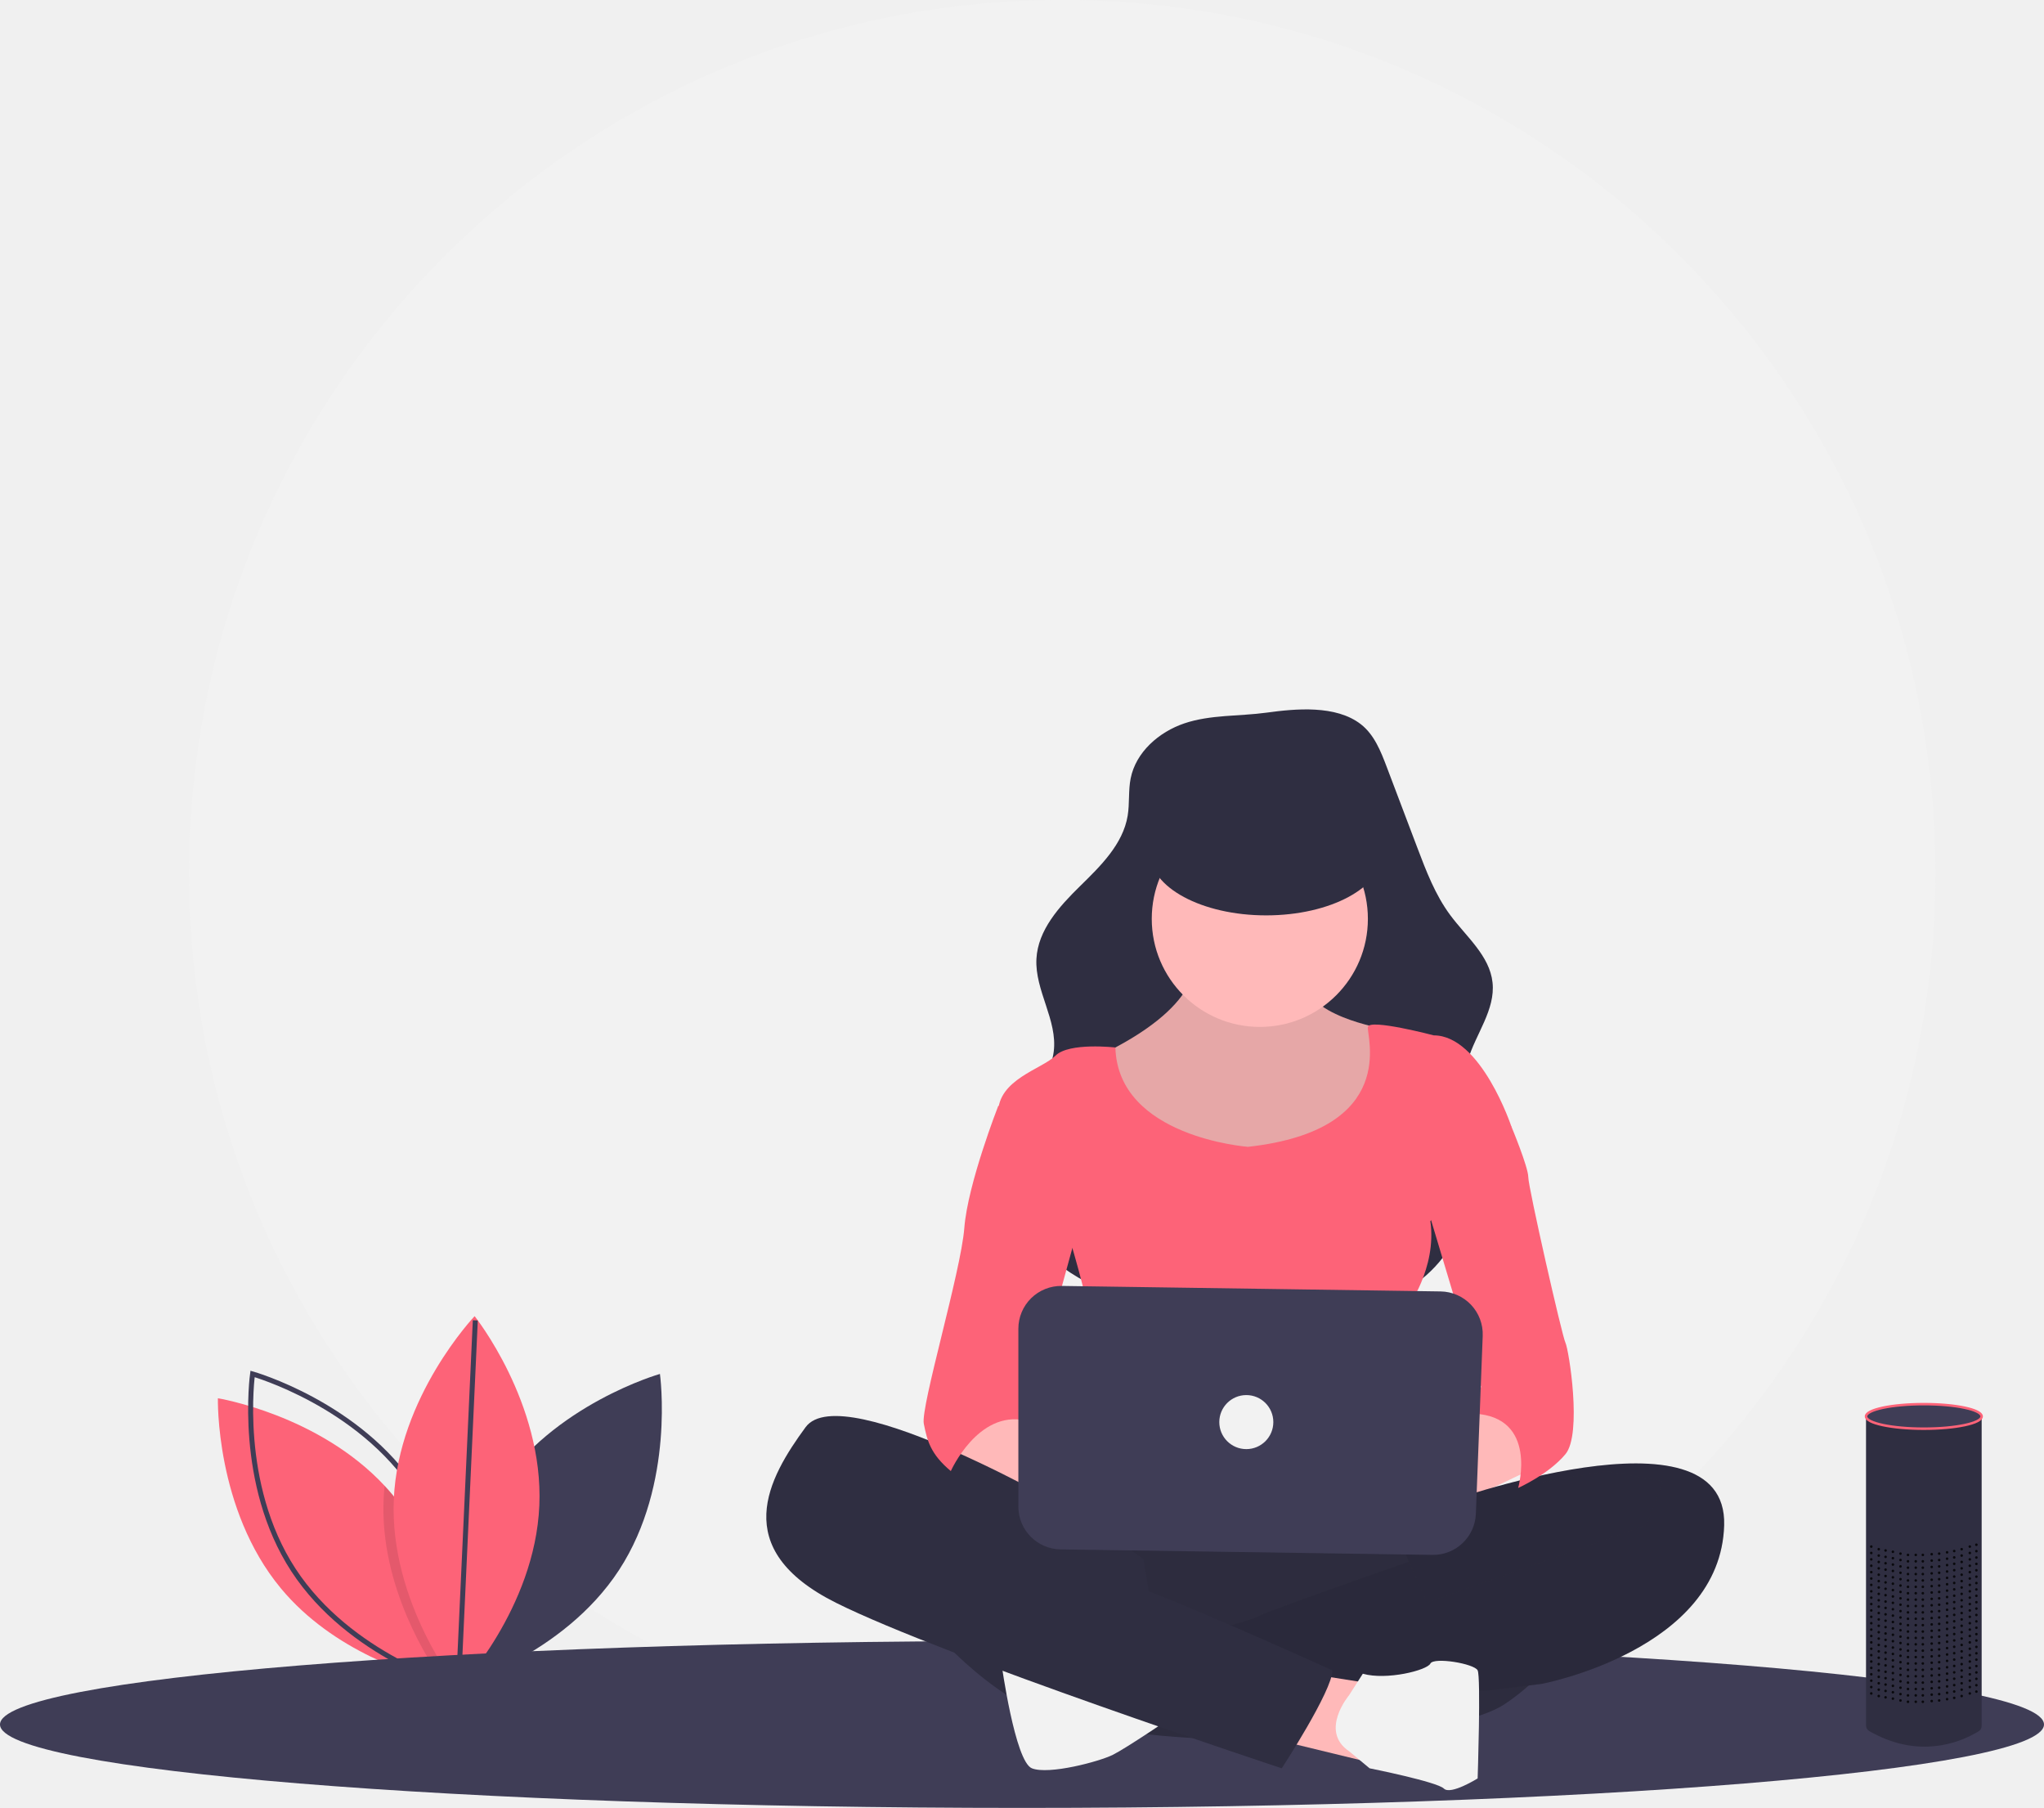
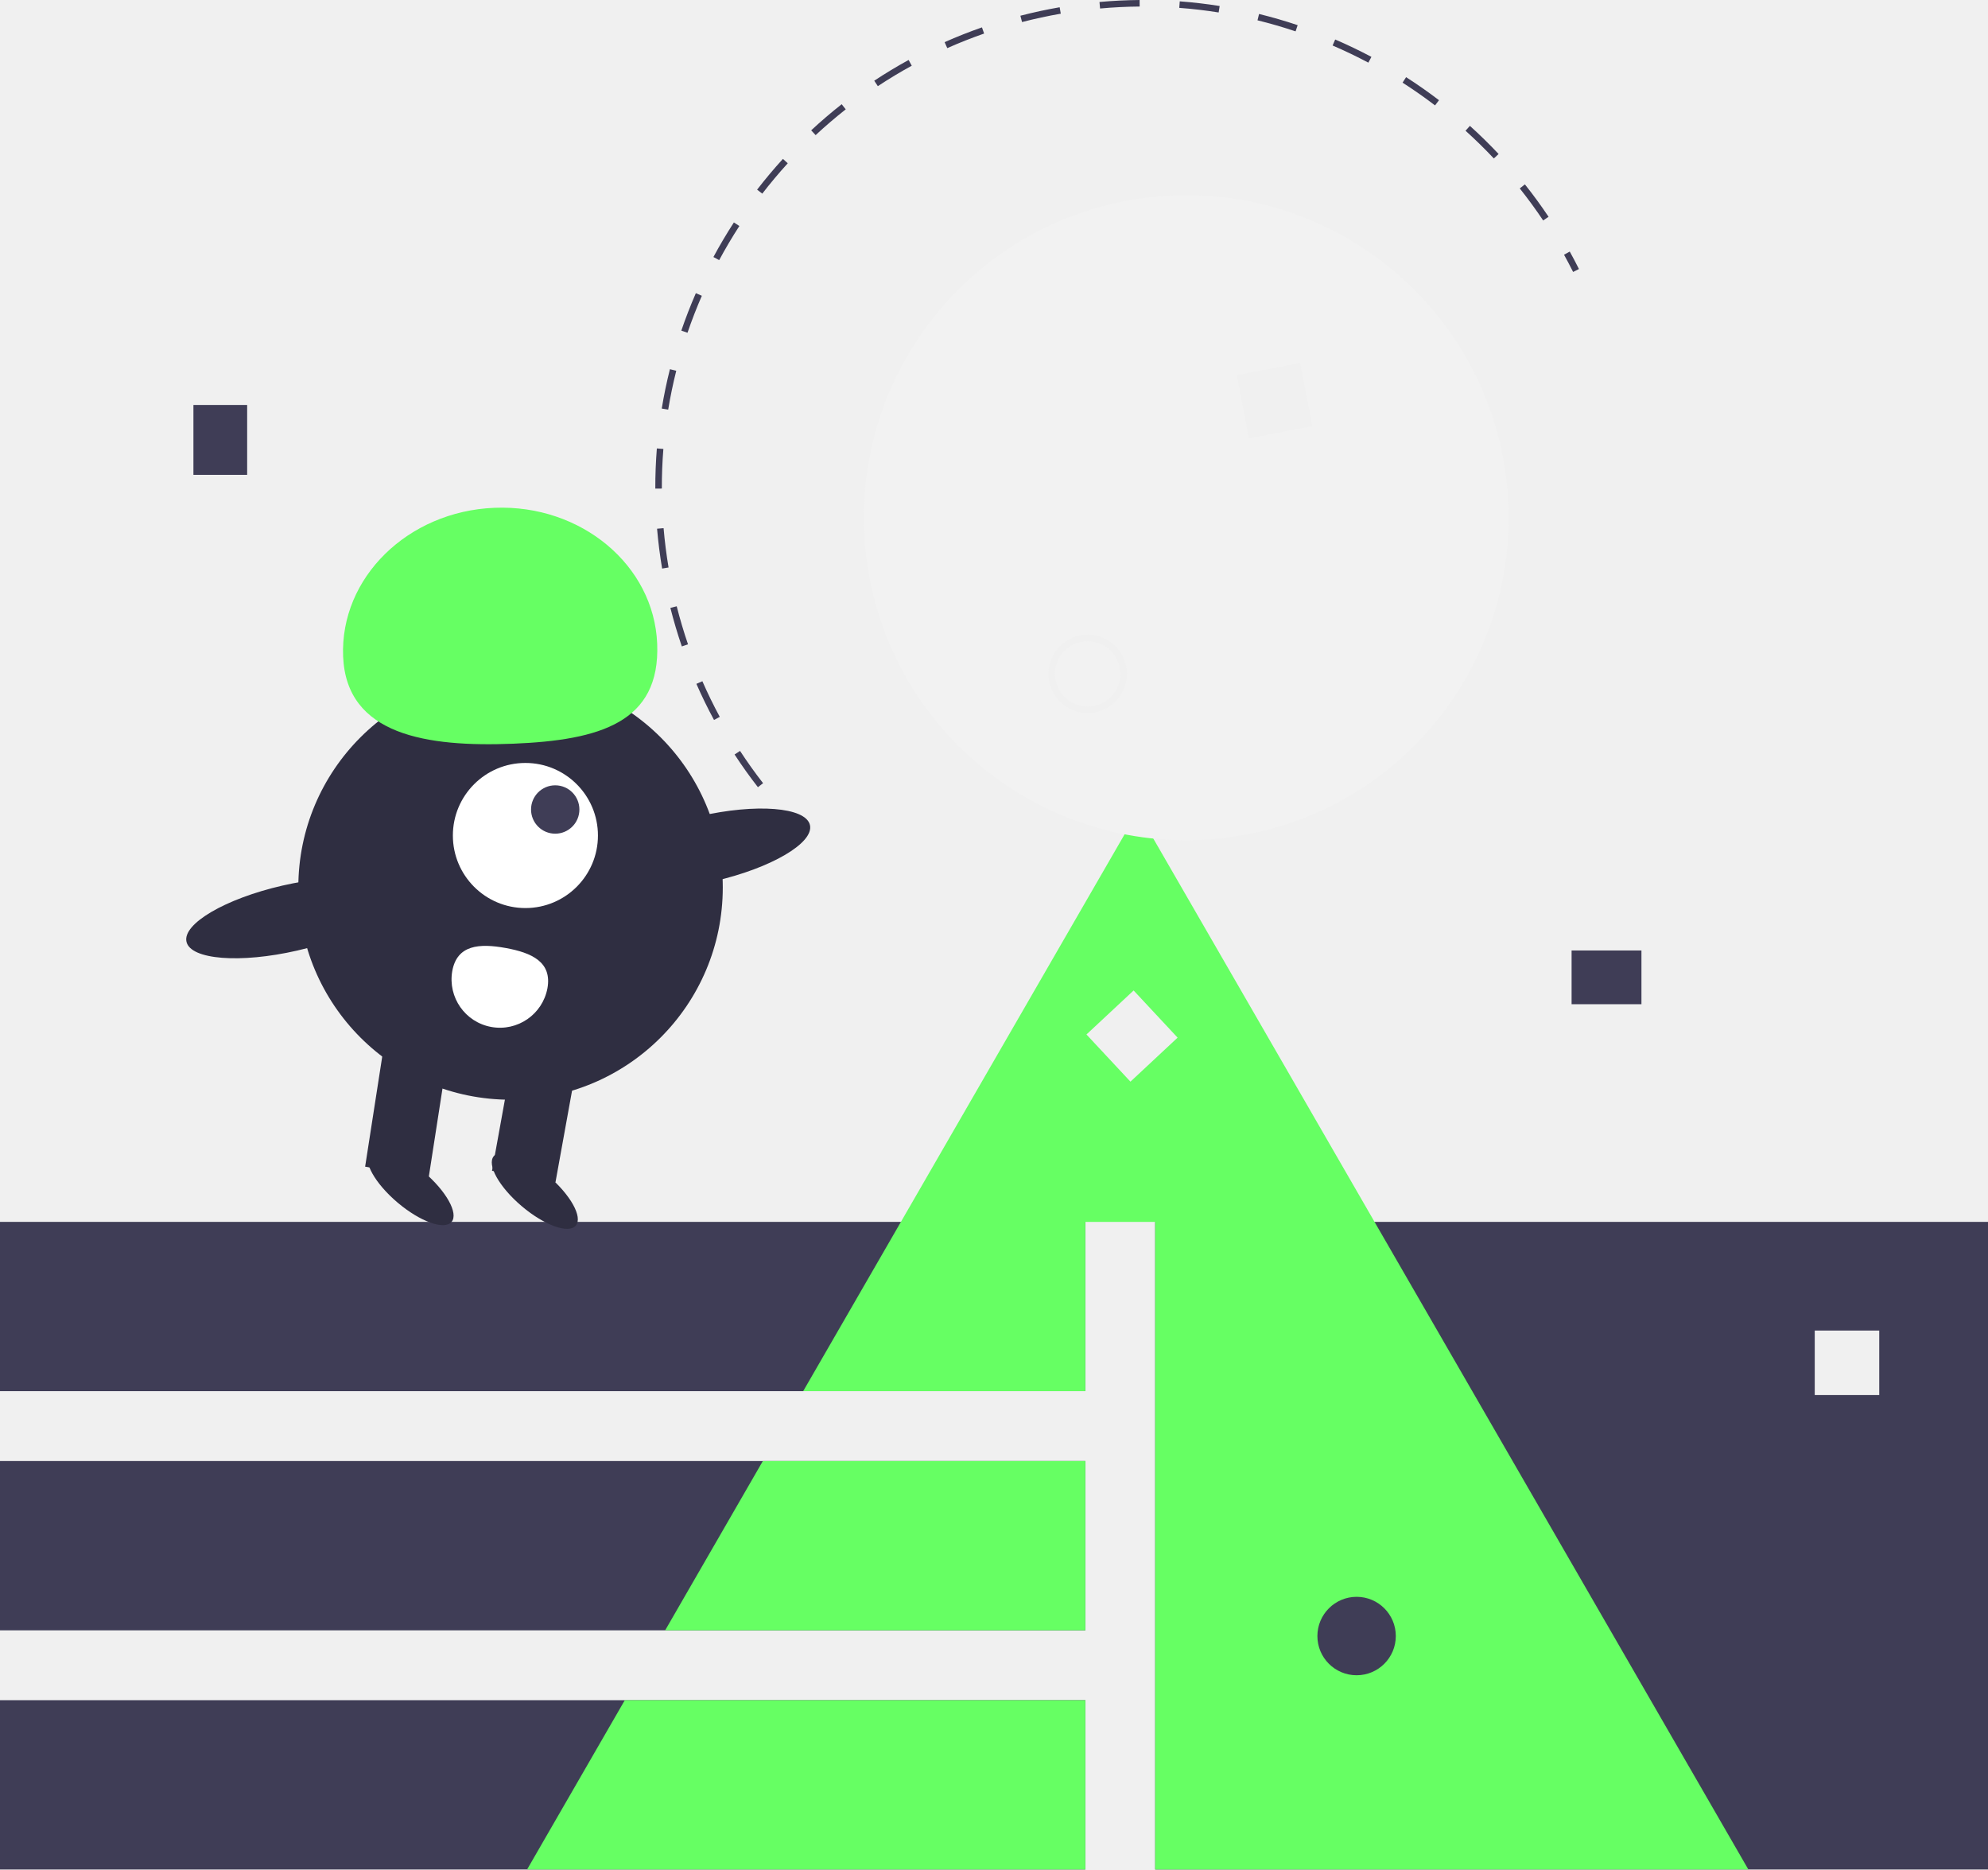
- <svg xmlns="http://www.w3.org/2000/svg" id="e4ebe004-ac85-4249-bdf7-a9685d9ba22f" data-name="Layer 1" width="820" height="725.174" viewBox="0 0 820 725.174">
-   <circle cx="426.16" cy="350.304" r="350.304" fill="#f2f2f2" />
-   <path d="M389.416,685.212c-22.565,34.604-16.382,78.617-16.382,78.617s42.768-12.092,65.333-46.697S454.749,638.515,454.749,638.515,411.981,650.608,389.416,685.212Z" transform="translate(-190 -87.41324)" fill="#3f3d56" />
-   <path d="M372.914,763.426s-.549-.088-1.56-.292c-.806-.164-1.917-.397-3.273-.719-12.12-2.858-44.343-12.517-65.41-37.915-26.367-31.802-25.257-76.233-25.257-76.233s40.317,6.551,66.883,35.11q1.727,1.841,3.36,3.816c22.943,27.671,25.082,64.902,25.251,74.106C372.932,762.678,372.914,763.426,372.914,763.426Z" transform="translate(-190 -87.41324)" fill="#fd6378" />
-   <path d="M356.652,685.212c22.565,34.604,16.382,78.617,16.382,78.617s-42.768-12.092-65.333-46.697-16.382-78.617-16.382-78.617S334.087,650.608,356.652,685.212Z" transform="translate(-190 -87.41324)" fill="none" stroke="#3f3d56" stroke-miterlimit="10" stroke-width="2" />
-   <path d="M372.908,761.299c-.596.719-1.122,1.332-1.554,1.835-.958,1.093-1.502,1.666-1.502,1.666s-.66-.83-1.771-2.384c-6.095-8.497-25.701-38.71-24.188-73.609q.123-2.744.403-5.429,1.727,1.841,3.36,3.816C370.6,714.864,372.739,752.095,372.908,761.299Z" transform="translate(-190 -87.41324)" opacity="0.1" />
-   <path d="M406.366,691.33C404.583,732.603,373.945,764.8,373.945,764.8s-27.746-34.72-25.962-75.993,32.421-73.47,32.421-73.47S408.15,650.057,406.366,691.33Z" transform="translate(-190 -87.41324)" fill="#fd6378" />
-   <line x1="183.945" y1="676.218" x2="190.681" y2="529.608" fill="none" stroke="#3f3d56" stroke-miterlimit="10" stroke-width="2" />
-   <ellipse cx="410" cy="691.704" rx="410" ry="33.469" fill="#3f3d56" />
-   <path d="M665.161,377.554c-10.222,3.452-19.482,11.526-21.575,22.11-.97,4.906-.375,10.006-1.192,14.94-1.894,11.443-10.876,20.182-19.161,28.3s-16.84,17.55-17.445,29.132c-.662,12.684,8.536,24.566,6.945,37.167-1.849,14.639-17.312,24.126-21.134,38.378-2.552,9.517.575,19.768,5.721,28.171,9.806,16.012,26.566,26.883,44.415,32.711s36.858,7.054,55.633,7.25c22.861.24,47.682-1.723,64.858-16.811a51.959,51.959,0,0,0,17.249-33.826c1.632-17.477-5.663-35.536-.631-52.352,3.167-10.583,11.108-20.249,9.922-31.232-1.159-10.739-10.538-18.351-16.972-27.026-6.008-8.1-9.653-17.666-13.226-27.097L746.345,395.101c-2.403-6.343-5.042-13.015-10.397-17.178-10.026-7.794-26.147-6.263-37.871-4.655C687.201,374.759,675.62,374.022,665.161,377.554Z" transform="translate(-190 -87.41324)" fill="#2f2e41" />
-   <path d="M668.99,471.55s5.419,17.612-35.224,37.934,4.064,41.998,4.064,41.998l47.417,10.838s48.772-6.774,54.191-14.902,14.902-35.224,12.193-39.288A63.342,63.342,0,0,0,744.857,500s-32.515-5.419-31.16-20.322S668.99,471.55,668.99,471.55Z" transform="translate(-190 -87.41324)" fill="#ffb9b9" />
-   <path d="M668.99,471.55s5.419,17.612-35.224,37.934,4.064,41.998,4.064,41.998l47.417,10.838s48.772-6.774,54.191-14.902,14.902-35.224,12.193-39.288A63.342,63.342,0,0,0,744.857,500s-32.515-5.419-31.16-20.322S668.99,471.55,668.99,471.55Z" transform="translate(-190 -87.41324)" opacity="0.1" />
-   <circle cx="505.408" cy="368.557" r="43.353" fill="#ffb9b9" />
-   <path d="M690.666,547.417s-52.211-3.818-53.201-39.843c0,0-18.602-2.155-24.021,3.264s-23.031,9.483-23.031,23.031,29.805,54.191,29.805,54.191,16.257,54.191,9.483,63.674-8.129,33.869-8.129,33.869,67.739-5.419,78.577,0,54.191,5.419,56.9,0S754.34,612.446,754.34,612.446s12.193-16.257,9.483-35.224l32.514-37.934s-12.193-36.579-31.16-36.579c0,0-25.741-6.774-26.418-3.387S751.631,540.643,690.666,547.417Z" transform="translate(-190 -87.41324)" fill="#fd6378" />
-   <path d="M568.737,666.637s12.193,18.967,43.353,23.031,36.579-6.774,33.869-9.483-35.224-14.902-35.224-14.902l-18.967-14.902Z" transform="translate(-190 -87.41324)" fill="#ffb9b9" />
-   <path d="M790.919,650.38,755.695,670.701s-46.062-2.71-28.45,10.838,50.127,8.129,50.127,8.129l31.16-14.902Z" transform="translate(-190 -87.41324)" fill="#ffb9b9" />
-   <path d="M614.799,685.604s-32.515,79.931,6.774,92.124,147.67,9.483,172.056-6.774,31.16-37.934,27.095-44.707-31.16-25.741-50.127-27.095S614.799,685.604,614.799,685.604Z" transform="translate(-190 -87.41324)" fill="#2f2e41" />
-   <path d="M614.799,685.604s-32.515,79.931,6.774,92.124,147.67,9.483,172.056-6.774,31.16-37.934,27.095-44.707-31.16-25.741-50.127-27.095S614.799,685.604,614.799,685.604Z" transform="translate(-190 -87.41324)" opacity="0.05" />
-   <path d="M768.277,690.57s114.767-41.545,113.412,8.582-73.158,63.674-73.158,63.674l-21.676,2.71L667.635,769.599s4.064-21.676-5.419-24.386c0,0,31.16-8.129,32.515-9.483s78.577-28.45,83.996-29.805,21.676-12.193,33.869-10.838c0,0,13.548-10.838,28.45-8.129L799.048,689.668Z" transform="translate(-190 -87.41324)" fill="#2f2e41" />
-   <path d="M768.277,690.57s114.767-41.545,113.412,8.582-73.158,63.674-73.158,63.674l-21.676,2.71L667.635,769.599s4.064-21.676-5.419-24.386c0,0,31.16-8.129,32.515-9.483s78.577-28.45,83.996-29.805,21.676-12.193,33.869-10.838c0,0,13.548-10.838,28.45-8.129L799.048,689.668Z" transform="translate(-190 -87.41324)" opacity="0.1" />
-   <polygon points="558 609.885 572.469 642.898 660.529 611.738 667.303 594.126 644.272 590.062 597.97 598.19 577.888 603.61 558 609.885" fill="#2f2e41" />
-   <polygon points="558 609.885 572.469 642.898 660.529 611.738 667.303 594.126 644.272 590.062 597.97 598.19 577.888 603.61 558 609.885" opacity="0.1" />
-   <path d="M560.608,737.085s25.741,32.515,55.546,40.643,46.062-2.71,46.062-2.71L652.732,737.085l-4.064-24.386-17.612-12.193-35.224-16.257-41.998-13.548s-17.612-2.71-17.612,0,16.257,43.353,16.257,43.353Z" transform="translate(-190 -87.41324)" fill="#2f2e41" />
-   <path d="M591.768,754.697s5.419,39.288,12.193,41.998,27.095-2.71,32.514-5.419,23.839-15.211,23.839-15.211S595.832,751.987,591.768,754.697Z" transform="translate(-190 -87.41324)" fill="#f2f2f2" />
-   <polygon points="525.052 671.348 550.793 675.412 548.083 706.572 512.18 697.851 525.052 671.348" fill="#ffb9b9" />
-   <path d="M731.18,767.433s-12.064,14.359.129,22.488l8.129,6.774s27.095,5.419,29.805,8.129,13.548-4.064,13.548-4.064,1.355-40.643,0-43.353-17.612-5.419-18.967-2.71-17.612,6.774-27.095,4.064Z" transform="translate(-190 -87.41324)" fill="#f2f2f2" />
-   <path d="M622.928,695.087S528.094,639.541,513.191,659.863s-31.16,48.772,12.193,70.448,178.83,66.384,178.83,66.384,20.322-31.16,20.322-39.288c0,0-71.803-32.515-83.996-35.224s-60.965-33.869-67.739-36.579-16.257-10.838-16.257-10.838Z" transform="translate(-190 -87.41324)" fill="#2f2e41" />
-   <path d="M595.832,527.095l-5.419,4.064s-12.193,31.16-13.548,48.772-17.612,71.803-16.257,78.577,2.71,12.193,10.838,18.967c0,0,10.838-24.386,29.805-20.322l23.031-83.996Z" transform="translate(-190 -87.41324)" fill="#fd6378" />
-   <path d="M785.5,527.095,796.338,539.288s6.774,16.257,6.774,20.322,13.548,63.674,14.902,66.384,6.774,36.579,0,44.707-18.967,13.548-18.967,13.548,8.129-28.45-17.612-29.805l2.71-10.838-24.386-81.286Z" transform="translate(-190 -87.41324)" fill="#fd6378" />
-   <path d="M598.542,620.37v71.361A17.157,17.157,0,0,0,615.444,708.885l149.238,2.211a17.157,17.157,0,0,0,17.398-16.495l2.745-71.369a17.157,17.157,0,0,0-16.895-17.814l-151.983-2.203A17.157,17.157,0,0,0,598.542,620.37Z" transform="translate(-190 -87.41324)" fill="#3f3d56" />
-   <ellipse cx="507.95" cy="342.039" rx="46.665" ry="25.127" fill="#2f2e41" />
-   <circle cx="499.989" cy="570.418" r="10.838" fill="#f2f2f2" />
-   <path d="M984.99,655.635V779.402c0,2.126-1.144,2.43-3.004,3.461-6.274,3.48-21.74,9.68-40.308-.133-1.906-1.007-3.08-1.348-3.08-3.504V656.428S962.19,665.944,984.99,655.635Z" transform="translate(-190 -87.41324)" fill="#2f2e41" />
-   <ellipse cx="771.794" cy="568.138" rx="23.196" ry="4.926" fill="#3f3d56" stroke="#fd6378" stroke-miterlimit="10" />
-   <g opacity="0.8">
-     <circle cx="792.877" cy="619.616" r="0.52" />
-     <circle cx="790.235" cy="620.355" r="0.52" />
-     <circle cx="786.971" cy="621.395" r="0.52" />
-     <circle cx="781.118" cy="622.656" r="0.52" />
-     <circle cx="774.948" cy="623.403" r="0.52" />
-     <circle cx="768.557" cy="623.697" r="0.52" />
-     <circle cx="759.384" cy="622.436" r="0.52" />
-     <circle cx="762.423" cy="623.177" r="0.52" />
-     <circle cx="753.707" cy="621.395" r="0.52" />
-     <circle cx="756.441" cy="621.916" r="0.52" />
-     <circle cx="750.71" cy="620.355" r="0.52" />
-     <circle cx="783.982" cy="622.136" r="0.52" />
-     <circle cx="777.944" cy="623.177" r="0.52" />
-     <circle cx="771.391" cy="623.697" r="0.52" />
-     <circle cx="765.43" cy="623.697" r="0.52" />
-   </g>
-   <g opacity="0.8">
-     <circle cx="792.877" cy="622.177" r="0.52" />
-     <circle cx="790.235" cy="622.916" r="0.52" />
-     <circle cx="786.971" cy="623.956" r="0.52" />
-     <circle cx="781.118" cy="625.217" r="0.52" />
-     <circle cx="774.948" cy="625.964" r="0.52" />
-     <circle cx="768.557" cy="626.258" r="0.52" />
-     <circle cx="759.384" cy="624.997" r="0.52" />
-     <circle cx="762.423" cy="625.738" r="0.52" />
-     <circle cx="753.707" cy="623.956" r="0.52" />
-     <circle cx="756.441" cy="624.477" r="0.52" />
-     <circle cx="750.71" cy="622.916" r="0.52" />
-     <circle cx="783.982" cy="624.697" r="0.52" />
-     <circle cx="777.944" cy="625.738" r="0.52" />
-     <circle cx="771.391" cy="626.258" r="0.52" />
-     <circle cx="765.43" cy="626.258" r="0.52" />
-   </g>
-   <g opacity="0.8">
-     <circle cx="792.877" cy="624.738" r="0.52" />
-     <circle cx="790.235" cy="625.477" r="0.52" />
-     <circle cx="786.971" cy="626.517" r="0.52" />
-     <circle cx="781.118" cy="627.778" r="0.52" />
-     <circle cx="774.948" cy="628.525" r="0.52" />
-     <circle cx="768.557" cy="628.819" r="0.52" />
-     <circle cx="759.384" cy="627.558" r="0.52" />
-     <circle cx="762.423" cy="628.299" r="0.52" />
-     <circle cx="753.707" cy="626.517" r="0.52" />
-     <circle cx="756.441" cy="627.038" r="0.52" />
-     <circle cx="750.71" cy="625.477" r="0.52" />
-     <circle cx="783.982" cy="627.258" r="0.52" />
-     <circle cx="777.944" cy="628.299" r="0.52" />
-     <circle cx="771.391" cy="628.819" r="0.52" />
-     <circle cx="765.43" cy="628.819" r="0.52" />
-   </g>
-   <g opacity="0.8">
-     <circle cx="792.877" cy="627.299" r="0.52" />
-     <circle cx="790.235" cy="628.038" r="0.52" />
-     <circle cx="786.971" cy="629.079" r="0.52" />
-     <circle cx="781.118" cy="630.339" r="0.52" />
-     <circle cx="774.948" cy="631.087" r="0.52" />
-     <circle cx="768.557" cy="631.38" r="0.52" />
-     <circle cx="759.384" cy="630.119" r="0.52" />
-     <circle cx="762.423" cy="630.86" r="0.52" />
-     <circle cx="753.707" cy="629.079" r="0.52" />
-     <circle cx="756.441" cy="629.599" r="0.52" />
-     <circle cx="750.71" cy="628.038" r="0.52" />
-     <circle cx="783.982" cy="629.819" r="0.52" />
-     <circle cx="777.944" cy="630.86" r="0.52" />
-     <circle cx="771.391" cy="631.38" r="0.52" />
-     <circle cx="765.43" cy="631.38" r="0.52" />
-   </g>
-   <g opacity="0.8">
-     <circle cx="792.877" cy="629.86" r="0.52" />
-     <circle cx="790.235" cy="630.599" r="0.52" />
-     <circle cx="786.971" cy="631.64" r="0.52" />
-     <circle cx="781.118" cy="632.9" r="0.52" />
-     <circle cx="774.948" cy="633.648" r="0.52" />
-     <circle cx="768.557" cy="633.941" r="0.52" />
-     <circle cx="759.384" cy="632.68" r="0.52" />
-     <circle cx="762.423" cy="633.421" r="0.52" />
-     <circle cx="753.707" cy="631.64" r="0.52" />
-     <circle cx="756.441" cy="632.16" r="0.52" />
-     <circle cx="750.71" cy="630.599" r="0.52" />
-     <circle cx="783.982" cy="632.38" r="0.52" />
-     <circle cx="777.944" cy="633.421" r="0.52" />
-     <circle cx="771.391" cy="633.941" r="0.52" />
-     <circle cx="765.43" cy="633.941" r="0.52" />
-   </g>
-   <g opacity="0.8">
-     <circle cx="792.877" cy="632.421" r="0.52" />
-     <circle cx="790.235" cy="633.16" r="0.52" />
-     <circle cx="786.971" cy="634.201" r="0.52" />
-     <circle cx="781.118" cy="635.461" r="0.52" />
-     <circle cx="774.948" cy="636.209" r="0.52" />
-     <circle cx="768.557" cy="636.502" r="0.52" />
-     <circle cx="759.384" cy="635.241" r="0.52" />
-     <circle cx="762.423" cy="635.982" r="0.52" />
-     <circle cx="753.707" cy="634.201" r="0.52" />
-     <circle cx="756.441" cy="634.721" r="0.52" />
-     <circle cx="750.71" cy="633.16" r="0.52" />
-     <circle cx="783.982" cy="634.941" r="0.52" />
-     <circle cx="777.944" cy="635.982" r="0.52" />
-     <circle cx="771.391" cy="636.502" r="0.52" />
-     <circle cx="765.43" cy="636.502" r="0.52" />
-   </g>
-   <g opacity="0.8">
-     <circle cx="792.877" cy="634.982" r="0.52" />
-     <circle cx="790.235" cy="635.721" r="0.52" />
-     <circle cx="786.971" cy="636.762" r="0.52" />
-     <circle cx="781.118" cy="638.022" r="0.52" />
-     <circle cx="774.948" cy="638.77" r="0.52" />
-     <circle cx="768.557" cy="639.063" r="0.52" />
-     <circle cx="759.384" cy="637.802" r="0.52" />
-     <circle cx="762.423" cy="638.543" r="0.52" />
-     <circle cx="753.707" cy="636.762" r="0.52" />
-     <circle cx="756.441" cy="637.282" r="0.52" />
-     <circle cx="750.71" cy="635.721" r="0.52" />
-     <circle cx="783.982" cy="637.502" r="0.52" />
-     <circle cx="777.944" cy="638.543" r="0.52" />
-     <circle cx="771.391" cy="639.063" r="0.52" />
-     <circle cx="765.43" cy="639.063" r="0.52" />
-   </g>
-   <g opacity="0.8">
-     <circle cx="792.877" cy="637.543" r="0.52" />
-     <circle cx="790.235" cy="638.282" r="0.52" />
-     <circle cx="786.971" cy="639.323" r="0.52" />
-     <circle cx="781.118" cy="640.583" r="0.52" />
-     <circle cx="774.948" cy="641.331" r="0.52" />
-     <circle cx="768.557" cy="641.624" r="0.52" />
-     <circle cx="759.384" cy="640.363" r="0.52" />
-     <circle cx="762.423" cy="641.104" r="0.52" />
-     <circle cx="753.707" cy="639.323" r="0.52" />
-     <circle cx="756.441" cy="639.843" r="0.52" />
-     <circle cx="750.71" cy="638.282" r="0.52" />
-     <circle cx="783.982" cy="640.063" r="0.52" />
-     <circle cx="777.944" cy="641.104" r="0.52" />
-     <circle cx="771.391" cy="641.624" r="0.52" />
-     <circle cx="765.43" cy="641.624" r="0.52" />
-   </g>
-   <g opacity="0.8">
-     <circle cx="792.877" cy="640.104" r="0.52" />
-     <circle cx="790.235" cy="640.843" r="0.52" />
-     <circle cx="786.971" cy="641.884" r="0.52" />
-     <circle cx="781.118" cy="643.144" r="0.52" />
-     <circle cx="774.948" cy="643.892" r="0.52" />
-     <circle cx="768.557" cy="644.185" r="0.52" />
-     <circle cx="759.384" cy="642.924" r="0.52" />
-     <circle cx="762.423" cy="643.665" r="0.52" />
-     <circle cx="753.707" cy="641.884" r="0.52" />
-     <circle cx="756.441" cy="642.404" r="0.52" />
-     <circle cx="750.71" cy="640.843" r="0.52" />
-     <circle cx="783.982" cy="642.624" r="0.52" />
-     <circle cx="777.944" cy="643.665" r="0.52" />
-     <circle cx="771.391" cy="644.185" r="0.52" />
-     <circle cx="765.43" cy="644.185" r="0.52" />
-   </g>
-   <g opacity="0.8">
-     <circle cx="792.877" cy="642.665" r="0.52" />
-     <circle cx="790.235" cy="643.404" r="0.52" />
-     <circle cx="786.971" cy="644.445" r="0.52" />
-     <circle cx="781.118" cy="645.706" r="0.52" />
-     <circle cx="774.948" cy="646.453" r="0.52" />
-     <circle cx="768.557" cy="646.746" r="0.52" />
-     <circle cx="759.384" cy="645.485" r="0.52" />
-     <circle cx="762.423" cy="646.226" r="0.52" />
-     <circle cx="753.707" cy="644.445" r="0.52" />
-     <circle cx="756.441" cy="644.965" r="0.52" />
-     <circle cx="750.71" cy="643.404" r="0.52" />
-     <circle cx="783.982" cy="645.185" r="0.52" />
-     <circle cx="777.944" cy="646.226" r="0.52" />
-     <circle cx="771.391" cy="646.746" r="0.52" />
-     <circle cx="765.43" cy="646.746" r="0.52" />
-   </g>
-   <g opacity="0.8">
-     <circle cx="792.877" cy="645.226" r="0.52" />
-     <circle cx="790.235" cy="645.965" r="0.52" />
-     <circle cx="786.971" cy="647.006" r="0.52" />
-     <circle cx="781.118" cy="648.267" r="0.52" />
-     <circle cx="774.948" cy="649.014" r="0.52" />
-     <circle cx="768.557" cy="649.307" r="0.52" />
-     <circle cx="759.384" cy="648.046" r="0.52" />
-     <circle cx="762.423" cy="648.787" r="0.52" />
-     <circle cx="753.707" cy="647.006" r="0.52" />
-     <circle cx="756.441" cy="647.526" r="0.52" />
-     <circle cx="750.71" cy="645.965" r="0.52" />
-     <circle cx="783.982" cy="647.746" r="0.52" />
-     <circle cx="777.944" cy="648.787" r="0.52" />
-     <circle cx="771.391" cy="649.307" r="0.52" />
-     <circle cx="765.43" cy="649.307" r="0.52" />
-   </g>
-   <g opacity="0.8">
-     <circle cx="792.877" cy="647.787" r="0.52" />
-     <circle cx="790.235" cy="648.526" r="0.52" />
-     <circle cx="786.971" cy="649.567" r="0.52" />
-     <circle cx="781.118" cy="650.828" r="0.52" />
-     <circle cx="774.948" cy="651.575" r="0.52" />
-     <circle cx="768.557" cy="651.868" r="0.52" />
-     <circle cx="759.384" cy="650.607" r="0.52" />
-     <circle cx="762.423" cy="651.348" r="0.52" />
-     <circle cx="753.707" cy="649.567" r="0.52" />
-     <circle cx="756.441" cy="650.087" r="0.52" />
-     <circle cx="750.71" cy="648.526" r="0.52" />
-     <circle cx="783.982" cy="650.307" r="0.52" />
-     <circle cx="777.944" cy="651.348" r="0.52" />
-     <circle cx="771.391" cy="651.868" r="0.52" />
-     <circle cx="765.43" cy="651.868" r="0.52" />
-   </g>
-   <g opacity="0.8">
-     <circle cx="792.877" cy="650.348" r="0.52" />
-     <circle cx="790.235" cy="651.087" r="0.52" />
-     <circle cx="786.971" cy="652.128" r="0.52" />
-     <circle cx="781.118" cy="653.389" r="0.52" />
-     <circle cx="774.948" cy="654.136" r="0.52" />
-     <circle cx="768.557" cy="654.429" r="0.52" />
-     <circle cx="759.384" cy="653.168" r="0.52" />
-     <circle cx="762.423" cy="653.909" r="0.52" />
-     <circle cx="753.707" cy="652.128" r="0.52" />
-     <circle cx="756.441" cy="652.648" r="0.52" />
-     <circle cx="750.71" cy="651.087" r="0.52" />
-     <circle cx="783.982" cy="652.868" r="0.52" />
-     <circle cx="777.944" cy="653.909" r="0.52" />
-     <circle cx="771.391" cy="654.429" r="0.52" />
-     <circle cx="765.43" cy="654.429" r="0.52" />
-   </g>
-   <g opacity="0.8">
-     <circle cx="792.877" cy="652.909" r="0.52" />
-     <circle cx="790.235" cy="653.648" r="0.52" />
-     <circle cx="786.971" cy="654.689" r="0.52" />
-     <circle cx="781.118" cy="655.95" r="0.52" />
-     <circle cx="774.948" cy="656.697" r="0.52" />
-     <circle cx="768.557" cy="656.99" r="0.52" />
-     <circle cx="759.384" cy="655.73" r="0.52" />
-     <circle cx="762.423" cy="656.47" r="0.52" />
-     <circle cx="753.707" cy="654.689" r="0.52" />
-     <circle cx="756.441" cy="655.209" r="0.52" />
-     <circle cx="750.71" cy="653.648" r="0.52" />
-     <circle cx="783.982" cy="655.429" r="0.52" />
-     <circle cx="777.944" cy="656.47" r="0.52" />
-     <circle cx="771.391" cy="656.99" r="0.52" />
-     <circle cx="765.43" cy="656.99" r="0.52" />
-   </g>
-   <g opacity="0.8">
-     <circle cx="792.877" cy="655.47" r="0.52" />
-     <circle cx="790.235" cy="656.209" r="0.52" />
-     <circle cx="786.971" cy="657.25" r="0.52" />
-     <circle cx="781.118" cy="658.511" r="0.52" />
-     <circle cx="774.948" cy="659.258" r="0.52" />
-     <circle cx="768.557" cy="659.551" r="0.52" />
-     <circle cx="759.384" cy="658.291" r="0.52" />
-     <circle cx="762.423" cy="659.031" r="0.52" />
-     <circle cx="753.707" cy="657.25" r="0.52" />
-     <circle cx="756.441" cy="657.77" r="0.52" />
-     <circle cx="750.71" cy="656.209" r="0.52" />
-     <circle cx="783.982" cy="657.99" r="0.52" />
-     <circle cx="777.944" cy="659.031" r="0.52" />
-     <circle cx="771.391" cy="659.551" r="0.52" />
-     <circle cx="765.43" cy="659.551" r="0.52" />
-   </g>
-   <g opacity="0.8">
-     <circle cx="792.877" cy="658.031" r="0.52" />
-     <circle cx="790.235" cy="658.77" r="0.52" />
-     <circle cx="786.971" cy="659.811" r="0.52" />
-     <circle cx="781.118" cy="661.072" r="0.52" />
-     <circle cx="774.948" cy="661.819" r="0.52" />
-     <circle cx="768.557" cy="662.112" r="0.52" />
-     <circle cx="759.384" cy="660.852" r="0.52" />
-     <circle cx="762.423" cy="661.592" r="0.52" />
-     <circle cx="753.707" cy="659.811" r="0.52" />
-     <circle cx="756.441" cy="660.331" r="0.52" />
-     <circle cx="750.71" cy="658.77" r="0.52" />
-     <circle cx="783.982" cy="660.551" r="0.52" />
-     <circle cx="777.944" cy="661.592" r="0.52" />
-     <circle cx="771.391" cy="662.112" r="0.52" />
-     <circle cx="765.43" cy="662.112" r="0.52" />
-   </g>
-   <g opacity="0.8">
-     <circle cx="792.877" cy="660.592" r="0.52" />
-     <circle cx="790.235" cy="661.331" r="0.52" />
-     <circle cx="786.971" cy="662.372" r="0.52" />
-     <circle cx="781.118" cy="663.633" r="0.52" />
-     <circle cx="774.948" cy="664.38" r="0.52" />
-     <circle cx="768.557" cy="664.673" r="0.52" />
-     <circle cx="759.384" cy="663.413" r="0.52" />
-     <circle cx="762.423" cy="664.153" r="0.52" />
-     <circle cx="753.707" cy="662.372" r="0.52" />
-     <circle cx="756.441" cy="662.892" r="0.52" />
-     <circle cx="750.71" cy="661.331" r="0.52" />
-     <circle cx="783.982" cy="663.112" r="0.52" />
-     <circle cx="777.944" cy="664.153" r="0.52" />
-     <circle cx="771.391" cy="664.673" r="0.52" />
-     <circle cx="765.43" cy="664.673" r="0.52" />
-   </g>
-   <g opacity="0.8">
-     <circle cx="792.877" cy="663.153" r="0.52" />
-     <circle cx="790.235" cy="663.892" r="0.52" />
-     <circle cx="786.971" cy="664.933" r="0.52" />
-     <circle cx="781.118" cy="666.194" r="0.52" />
-     <circle cx="774.948" cy="666.941" r="0.52" />
-     <circle cx="768.557" cy="667.234" r="0.52" />
-     <circle cx="759.384" cy="665.974" r="0.52" />
-     <circle cx="762.423" cy="666.714" r="0.52" />
-     <circle cx="753.707" cy="664.933" r="0.52" />
-     <circle cx="756.441" cy="665.453" r="0.52" />
-     <circle cx="750.71" cy="663.892" r="0.52" />
-     <circle cx="783.982" cy="665.673" r="0.52" />
-     <circle cx="777.944" cy="666.714" r="0.52" />
-     <circle cx="771.391" cy="667.234" r="0.52" />
-     <circle cx="765.43" cy="667.234" r="0.52" />
-   </g>
-   <g opacity="0.8">
-     <circle cx="792.877" cy="665.714" r="0.52" />
-     <circle cx="790.235" cy="666.453" r="0.52" />
-     <circle cx="786.971" cy="667.494" r="0.52" />
-     <circle cx="781.118" cy="668.755" r="0.52" />
-     <circle cx="774.948" cy="669.502" r="0.52" />
-     <circle cx="768.557" cy="669.796" r="0.52" />
-     <circle cx="759.384" cy="668.535" r="0.52" />
-     <circle cx="762.423" cy="669.275" r="0.52" />
-     <circle cx="753.707" cy="667.494" r="0.52" />
-     <circle cx="756.441" cy="668.014" r="0.52" />
-     <circle cx="750.71" cy="666.453" r="0.52" />
-     <circle cx="783.982" cy="668.234" r="0.52" />
-     <circle cx="777.944" cy="669.275" r="0.52" />
-     <circle cx="771.391" cy="669.796" r="0.52" />
-     <circle cx="765.43" cy="669.796" r="0.52" />
-   </g>
-   <g opacity="0.8">
-     <circle cx="792.877" cy="668.275" r="0.52" />
-     <circle cx="790.235" cy="669.014" r="0.52" />
-     <circle cx="786.971" cy="670.055" r="0.52" />
-     <circle cx="781.118" cy="671.316" r="0.52" />
-     <circle cx="774.948" cy="672.063" r="0.52" />
-     <circle cx="768.557" cy="672.357" r="0.52" />
-     <circle cx="759.384" cy="671.096" r="0.52" />
-     <circle cx="762.423" cy="671.836" r="0.52" />
-     <circle cx="753.707" cy="670.055" r="0.52" />
-     <circle cx="756.441" cy="670.575" r="0.52" />
-     <circle cx="750.71" cy="669.014" r="0.52" />
-     <circle cx="783.982" cy="670.795" r="0.52" />
-     <circle cx="777.944" cy="671.836" r="0.52" />
-     <circle cx="771.391" cy="672.357" r="0.52" />
-     <circle cx="765.43" cy="672.357" r="0.52" />
-   </g>
-   <g opacity="0.8">
-     <circle cx="792.877" cy="670.836" r="0.52" />
-     <circle cx="790.235" cy="671.575" r="0.52" />
-     <circle cx="786.971" cy="672.616" r="0.52" />
-     <circle cx="781.118" cy="673.877" r="0.52" />
-     <circle cx="774.948" cy="674.624" r="0.52" />
-     <circle cx="768.557" cy="674.918" r="0.52" />
-     <circle cx="759.384" cy="673.657" r="0.52" />
-     <circle cx="762.423" cy="674.397" r="0.52" />
-     <circle cx="753.707" cy="672.616" r="0.52" />
-     <circle cx="756.441" cy="673.136" r="0.52" />
-     <circle cx="750.71" cy="671.575" r="0.52" />
-     <circle cx="783.982" cy="673.356" r="0.52" />
-     <circle cx="777.944" cy="674.397" r="0.52" />
-     <circle cx="771.391" cy="674.918" r="0.52" />
-     <circle cx="765.43" cy="674.918" r="0.52" />
-   </g>
-   <g opacity="0.8">
-     <circle cx="792.877" cy="673.397" r="0.52" />
-     <circle cx="790.235" cy="674.136" r="0.52" />
-     <circle cx="786.971" cy="675.177" r="0.52" />
-     <circle cx="781.118" cy="676.438" r="0.52" />
-     <circle cx="774.948" cy="677.185" r="0.52" />
-     <circle cx="768.557" cy="677.479" r="0.52" />
-     <circle cx="759.384" cy="676.218" r="0.52" />
-     <circle cx="762.423" cy="676.958" r="0.52" />
-     <circle cx="753.707" cy="675.177" r="0.52" />
-     <circle cx="756.441" cy="675.697" r="0.52" />
-     <circle cx="750.71" cy="674.136" r="0.52" />
-     <circle cx="783.982" cy="675.917" r="0.52" />
-     <circle cx="777.944" cy="676.958" r="0.52" />
-     <circle cx="771.391" cy="677.479" r="0.52" />
-     <circle cx="765.43" cy="677.479" r="0.52" />
-   </g>
-   <g opacity="0.8">
-     <circle cx="792.877" cy="675.958" r="0.52" />
-     <circle cx="790.235" cy="676.697" r="0.52" />
-     <circle cx="786.971" cy="677.738" r="0.52" />
-     <circle cx="781.118" cy="678.999" r="0.52" />
-     <circle cx="774.948" cy="679.746" r="0.52" />
-     <circle cx="768.557" cy="680.04" r="0.52" />
-     <circle cx="759.384" cy="678.779" r="0.52" />
-     <circle cx="762.423" cy="679.519" r="0.52" />
-     <circle cx="753.707" cy="677.738" r="0.52" />
-     <circle cx="756.441" cy="678.258" r="0.52" />
-     <circle cx="750.71" cy="676.697" r="0.52" />
-     <circle cx="783.982" cy="678.478" r="0.52" />
-     <circle cx="777.944" cy="679.519" r="0.52" />
-     <circle cx="771.391" cy="680.04" r="0.52" />
-     <circle cx="765.43" cy="680.04" r="0.52" />
-   </g>
-   <g opacity="0.8">
-     <circle cx="792.877" cy="678.519" r="0.52" />
-     <circle cx="790.235" cy="679.258" r="0.52" />
-     <circle cx="786.971" cy="680.299" r="0.52" />
-     <circle cx="781.118" cy="681.56" r="0.52" />
-     <circle cx="774.948" cy="682.307" r="0.52" />
-     <circle cx="768.557" cy="682.601" r="0.52" />
-     <circle cx="759.384" cy="681.34" r="0.52" />
-     <circle cx="762.423" cy="682.08" r="0.52" />
-     <circle cx="753.707" cy="680.299" r="0.52" />
-     <circle cx="756.441" cy="680.819" r="0.52" />
-     <circle cx="750.71" cy="679.258" r="0.52" />
-     <circle cx="783.982" cy="681.039" r="0.52" />
-     <circle cx="777.944" cy="682.08" r="0.52" />
-     <circle cx="771.391" cy="682.601" r="0.52" />
-     <circle cx="765.43" cy="682.601" r="0.52" />
-   </g>
+ <svg xmlns="http://www.w3.org/2000/svg" id="b4af97e3-409c-4914-b906-15bd03bcf69c" data-name="Layer 1" width="808.307" height="759.925" viewBox="0 0 808.307 759.925">
+   <path d="M665.538,566.716v263.246H1004.154v-263.246Zm294.398,70.399h-26.226V610.889h26.226Z" transform="translate(-195.8464 -70.03773)" fill="#3f3d56" />
+   <rect y="496.679" width="441.292" height="68.815" fill="#3f3d56" />
+   <rect y="593.894" width="441.292" height="68.815" fill="#3f3d56" />
+   <rect y="691.109" width="441.292" height="68.815" fill="#3f3d56" />
+   <rect x="78.646" y="164.617" width="21.846" height="28.4" fill="#3f3d56" />
+   <rect x="838.123" y="453.116" width="21.846" height="28.4" transform="translate(1120.516 -451.7674) rotate(90)" fill="#3f3d56" />
+   <polygon points="310.172 593.894 441.292 593.894 441.292 662.709 270.444 662.709 310.172 593.894" fill="#66ff63" />
+   <polygon points="254.038 691.109 441.292 691.109 441.292 759.925 214.311 759.925 254.038 691.109" fill="#66ff63" />
+   <path d="M520.121,408.279c-1.881-1.885-3.747-3.832-5.549-5.788l1.955-1.801c1.778,1.931,3.62,3.853,5.475,5.713Z" transform="translate(-195.8464 -70.03773)" fill="#3f3d56" />
+   <path d="M504.012,390.024c-3.335-4.283-6.529-8.756-9.493-13.294l2.224-1.454c2.926,4.477,6.076,8.89,9.366,13.115Zm-17.852-27.33c-2.579-4.771-4.99-9.71-7.166-14.679l2.434-1.066c2.146,4.903,4.524,9.775,7.068,14.482Zm-13.09-29.902c-1.754-5.123-3.318-10.39-4.651-15.655l2.576-.652c1.314,5.196,2.858,10.393,4.588,15.447Zm-5.392-32.081-2.619.441c-.902-5.357-1.592-10.807-2.053-16.199l2.648-.226C466.108,290.048,466.789,295.425,467.678,300.711Zm-2.733-32.079-2.657.007c-.014-5.423.199-10.914.633-16.318l2.649.212C465.141,257.866,464.931,263.282,464.945,268.632Zm2.582-32.091-2.621-.432c.882-5.353,2-10.737,3.324-16.002l2.577.648C469.5,225.95,468.397,231.261,467.527,236.541ZM823.281,159.647c-2.971-4.444-6.168-8.821-9.503-13.012l2.079-1.654c3.38,4.248,6.621,8.685,9.632,13.189Zm-347.901,45.649-2.514-.858c1.752-5.131,3.741-10.255,5.911-15.231l2.435,1.062C479.071,195.179,477.108,200.235,475.38,205.296Zm327.853-70.845c-3.664-3.896-7.538-7.69-11.512-11.274l1.78-1.973c4.028,3.634,7.953,7.478,11.667,11.428ZM488.259,175.773l-2.341-1.259c2.57-4.778,5.369-9.506,8.321-14.056l2.229,1.445C493.556,166.393,490.794,171.059,488.259,175.773Zm291.064-62.89c-4.255-3.248-8.696-6.359-13.201-9.246l1.434-2.237c4.565,2.926,9.066,6.079,13.379,9.37Zm-273.539,35.87-2.103-1.623c3.313-4.293,6.846-8.501,10.5-12.509l1.963,1.79C512.539,140.366,509.053,144.518,505.784,148.753ZM752.209,95.503c-4.728-2.51-9.618-4.854-14.534-6.967l1.049-2.442c4.983,2.142,9.938,4.518,14.73,7.062ZM527.478,124.963l-1.81-1.945c3.973-3.696,8.146-7.268,12.403-10.618l1.643,2.088C535.515,117.793,531.398,121.317,527.478,124.963ZM722.619,82.785c-5.082-1.704-10.29-3.214-15.48-4.489l.634-2.581c5.261,1.293,10.54,2.824,15.691,4.55ZM552.771,105.06l-1.465-2.216c4.523-2.989,9.226-5.825,13.977-8.427l1.276,2.331C561.871,99.314,557.232,102.111,552.771,105.06ZM691.339,75.103c-5.283-.841-10.669-1.471-16.009-1.871l.199-2.649c5.412.406,10.872,1.044,16.228,1.897ZM580.998,89.601l-1.078-2.428c4.95-2.199,10.059-4.22,15.185-6.007l.874,2.509C590.922,85.438,585.882,87.431,580.998,89.601Zm78.225-16.906c-5.34.043-10.755.311-16.094.796l-.24-2.646c5.411-.491,10.9-.763,16.313-.806Zm-47.824,6.309-.666-2.572c5.242-1.357,10.629-2.519,15.965-3.447l.455,2.618C621.883,76.518,616.572,77.665,611.398,79.004Z" transform="translate(-195.8464 -70.03773)" fill="#3f3d56" />
+   <path d="M835.463,180.583c-1.177-2.348-2.418-4.705-3.69-7.004l2.325-1.287c1.289,2.331,2.548,4.719,3.74,7.1Z" transform="translate(-195.8464 -70.03773)" fill="#3f3d56" />
+   <path d="M906.72,829.962,782.579,614.953l-27.854-48.236L690.41,455.301l-31.972-55.369-31.972,55.369-64.315,111.415-27.854,48.236L522.413,635.532h114.725V566.716h28.4v263.246Zm-159.289-110.837A15.942,15.942,0,1,1,731.489,735.067,15.96,15.96,0,0,1,747.431,719.125Zm-91.954-209.409L637.589,490.538l19.178-17.888,17.888,19.178Z" transform="translate(-195.8464 -70.03773)" fill="#66ff63" />
+   <circle cx="442.237" cy="273.92" r="13.285" fill="#f2f2f2" />
+   <path d="M653.374,151.768A131.077,131.077,0,1,0,806.879,255.685,131.077,131.077,0,0,0,653.374,151.768ZM641.099,359.612a15.942,15.942,0,1,1,12.639-18.669A15.96,15.96,0,0,1,641.099,359.612Zm88.328-116.317-25.752,4.961-4.961-25.752,25.752-4.961Z" transform="translate(-195.8464 -70.03773)" fill="#f2f2f2" />
+   <circle cx="207.586" cy="360.731" r="86.292" fill="#2f2e41" />
+   <polygon points="174.258 478.9 148.461 474.23 156.828 420.366 182.624 425.036 174.258 478.9" fill="#2f2e41" />
+   <rect x="399.874" y="501.703" width="26.215" height="46.969" transform="translate(-95.68785 -135.2039) rotate(10.26106)" fill="#2f2e41" />
+   <ellipse cx="413.297" cy="554.106" rx="8.192" ry="21.846" transform="translate(-472.494 441.3553) rotate(-49.73894)" fill="#2f2e41" />
+   <ellipse cx="362.779" cy="552.607" rx="8.192" ry="21.846" transform="translate(-489.2196 402.2749) rotate(-49.73894)" fill="#2f2e41" />
+   <circle cx="213.627" cy="339.623" r="29.492" fill="#fff" />
+   <circle cx="225.749" cy="329.052" r="9.831" fill="#3f3d56" />
+   <path d="M335.36,336.892c-1.298-31.947,26.236-59.006,61.498-60.438s64.899,23.304,66.197,55.251S439.841,370.91,404.579,372.342,336.658,368.838,335.36,336.892Z" transform="translate(-195.8464 -70.03773)" fill="#66ff63" />
+   <ellipse cx="483.111" cy="415.048" rx="43.146" ry="13.545" transform="translate(-276.365 48.39164) rotate(-12.9101)" fill="#2f2e41" />
+   <ellipse cx="313.723" cy="443.217" rx="43.146" ry="13.545" transform="translate(-286.9404 11.2586) rotate(-12.9101)" fill="#2f2e41" />
+   <path d="M379.732,464.775A19.662,19.662,0,0,0,418.426,471.78c1.934-10.685-6.327-14.466-17.012-16.4S381.667,454.09,379.732,464.775Z" transform="translate(-195.8464 -70.03773)" fill="#fff" />
</svg>
